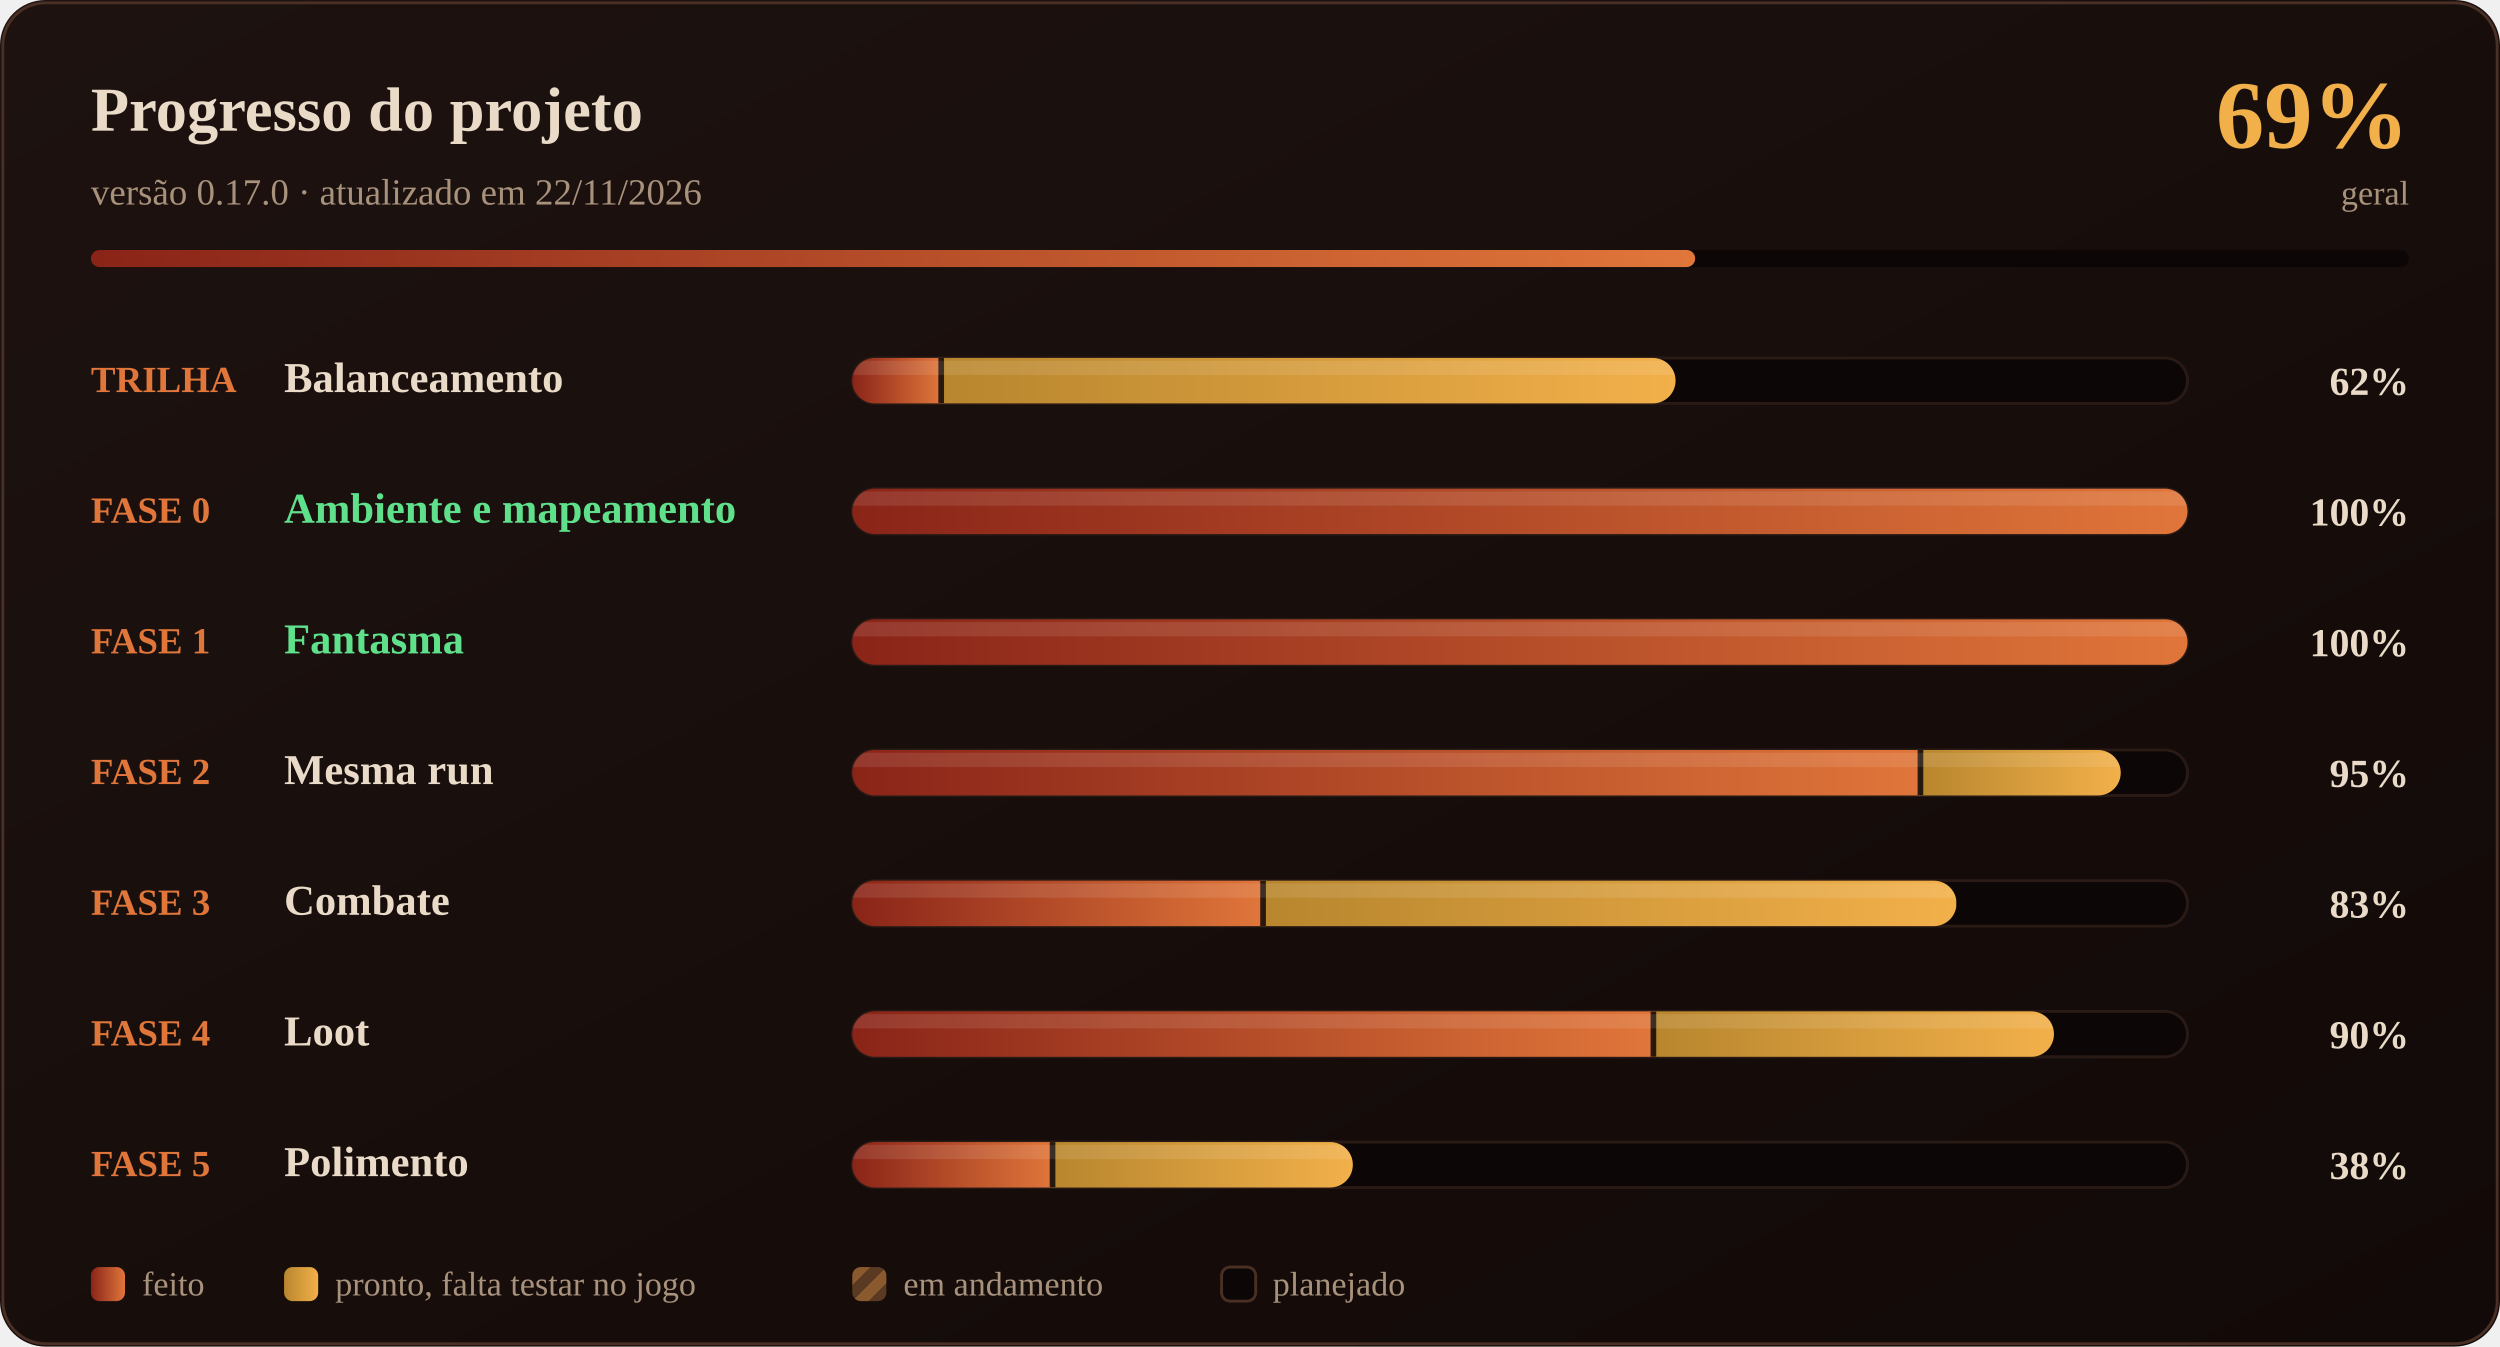
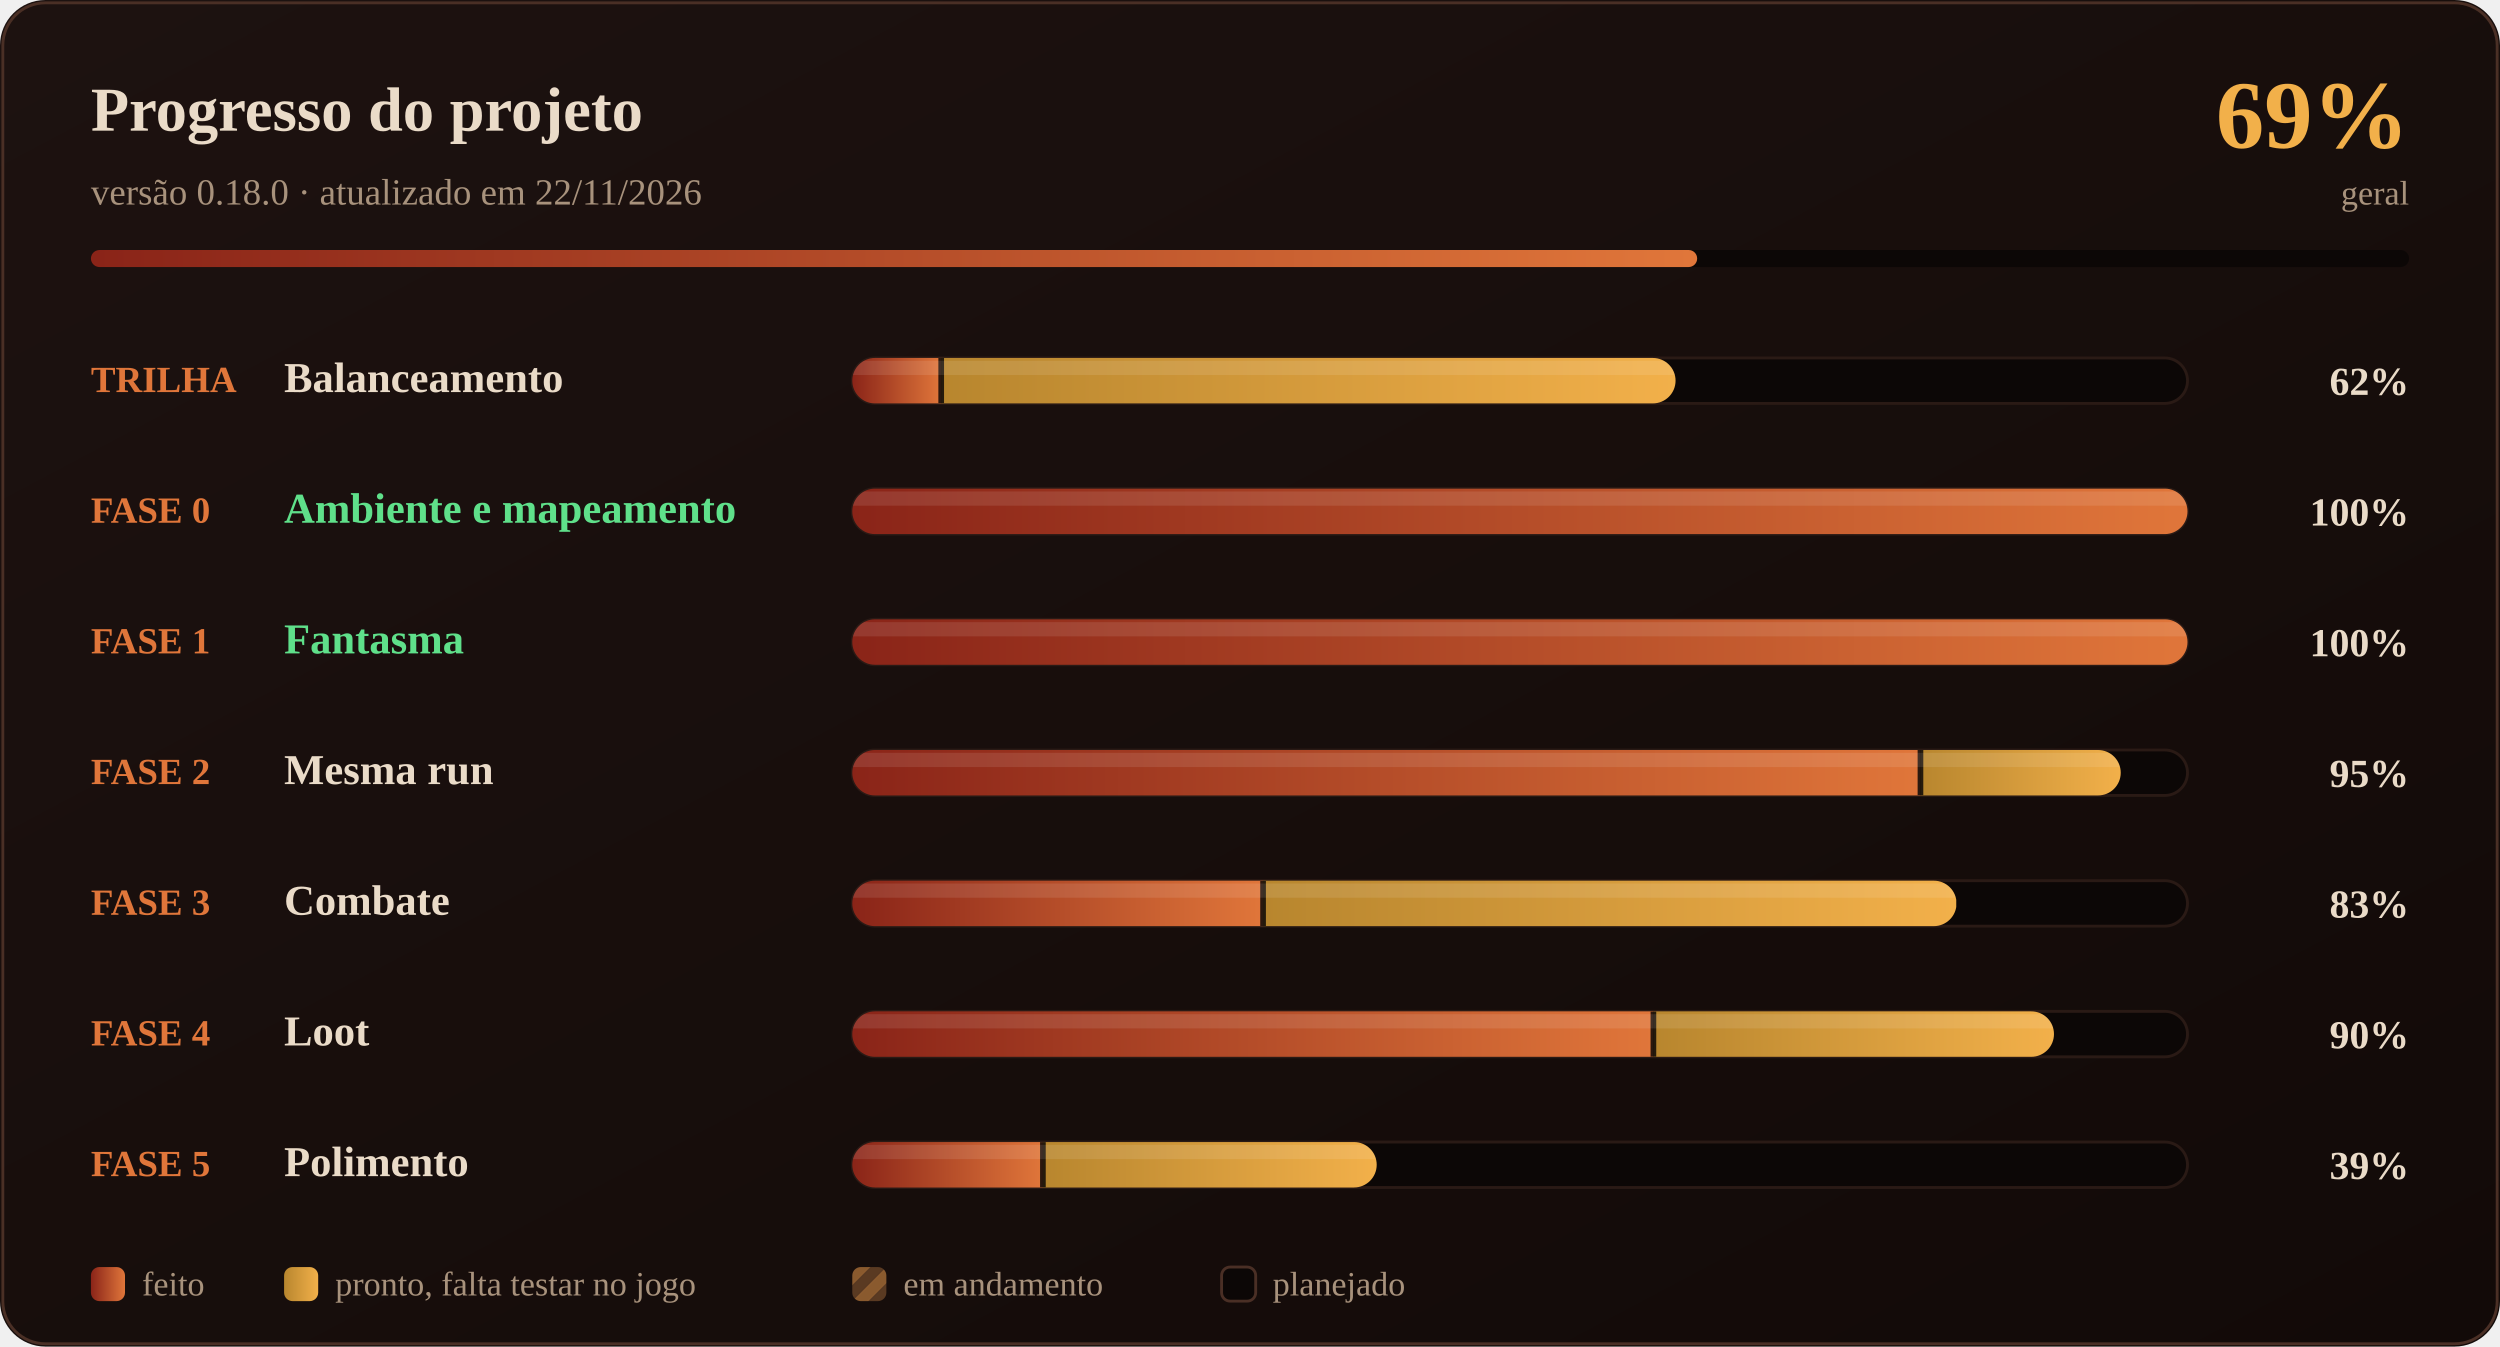
<svg xmlns="http://www.w3.org/2000/svg" width="880" height="474" viewBox="0 0 880 474" font-family="Georgia, 'Times New Roman', serif">
  <defs>
    <linearGradient id="fundo" x1="0" y1="0" x2="1" y2="1">
      <stop offset="0" stop-color="#1d1210" />
      <stop offset="1" stop-color="#120a08" />
    </linearGradient>
    <linearGradient id="fogo" x1="0" y1="0" x2="1" y2="0">
      <stop offset="0" stop-color="#8a2418" />
      <stop offset="1" stop-color="#e0763a" />
    </linearGradient>
    <linearGradient id="teste" x1="0" y1="0" x2="1" y2="0">
      <stop offset="0" stop-color="#b8862e" />
      <stop offset="1" stop-color="#f2b04a" />
    </linearGradient>
    <pattern id="andamento" width="8" height="8" patternUnits="userSpaceOnUse" patternTransform="rotate(45)">
      <rect width="8" height="8" fill="#5a3a22" />
      <rect width="4" height="8" fill="#8a5a2e" />
    </pattern>
  </defs>
  <rect width="880" height="474" rx="16" fill="url(#fundo)" />
  <rect x="1" y="1" width="878" height="472" rx="15" fill="none" stroke="#4a2f25" />
  <text x="32" y="46" fill="#eadbc8" font-size="22" font-weight="700">Progresso do projeto</text>
-   <text x="32" y="72" fill="#a8927c" font-size="13">versão 0.17.0 · atualizado em 22/11/2026</text>
+   <text x="32" y="72" fill="#a8927c" font-size="13">versão 0.18.0 · atualizado em 22/11/2026</text>
  <text x="848" y="52" fill="#f2b04a" font-size="34" font-weight="800" text-anchor="end">69%</text>
  <text x="848" y="72" fill="#a8927c" font-size="12" text-anchor="end">geral</text>
  <rect x="32" y="88" width="816" height="6" rx="3" fill="#0c0706" />
-   <rect x="32" y="88" width="564.7" height="6" rx="3" fill="url(#fogo)" />
+   <rect x="32" y="88" width="565.4" height="6" rx="3" fill="url(#fogo)" />
  <text x="32" y="138" fill="#e0763a" font-size="13" font-weight="700">TRILHA</text>
  <text x="100" y="138" fill="#eadbc8" font-size="15" font-weight="600">Balanceamento</text>
  <rect x="300" y="126" width="470" height="16" rx="8" fill="#0c0706" stroke="#2a1a15" />
  <clipPath id="barra0">
    <rect x="300" y="126" width="289.8" height="16" rx="8" />
  </clipPath>
  <g clip-path="url(#barra0)">
    <rect x="300.0" y="126" width="31.3" height="16" fill="url(#fogo)" />
    <rect x="331.3" y="126" width="258.5" height="16" fill="url(#teste)" />
    <rect x="330.3" y="126" width="2" height="16" fill="#0c0706" opacity="0.85" />
    <rect x="300" y="127" width="289.8" height="5" fill="#fff" opacity="0.10" />
  </g>
  <text x="848" y="139" fill="#eadbc8" font-size="14" font-weight="700" text-anchor="end">62%</text>
  <text x="32" y="184" fill="#e0763a" font-size="13" font-weight="700">FASE 0</text>
  <text x="100" y="184" fill="#5fe08a" font-size="15" font-weight="600">Ambiente e mapeamento</text>
  <rect x="300" y="172" width="470" height="16" rx="8" fill="#0c0706" stroke="#2a1a15" />
  <clipPath id="barra1">
    <rect x="300" y="172" width="470.0" height="16" rx="8" />
  </clipPath>
  <g clip-path="url(#barra1)">
    <rect x="300.0" y="172" width="470.0" height="16" fill="url(#fogo)" />
    <rect x="300" y="173" width="470.0" height="5" fill="#fff" opacity="0.10" />
  </g>
  <text x="848" y="185" fill="#eadbc8" font-size="14" font-weight="700" text-anchor="end">100%</text>
  <text x="32" y="230" fill="#e0763a" font-size="13" font-weight="700">FASE 1</text>
  <text x="100" y="230" fill="#5fe08a" font-size="15" font-weight="600">Fantasma</text>
  <rect x="300" y="218" width="470" height="16" rx="8" fill="#0c0706" stroke="#2a1a15" />
  <clipPath id="barra2">
    <rect x="300" y="218" width="470.0" height="16" rx="8" />
  </clipPath>
  <g clip-path="url(#barra2)">
    <rect x="300.0" y="218" width="470.0" height="16" fill="url(#fogo)" />
    <rect x="300" y="219" width="470.0" height="5" fill="#fff" opacity="0.10" />
  </g>
  <text x="848" y="231" fill="#eadbc8" font-size="14" font-weight="700" text-anchor="end">100%</text>
  <text x="32" y="276" fill="#e0763a" font-size="13" font-weight="700">FASE 2</text>
  <text x="100" y="276" fill="#eadbc8" font-size="15" font-weight="600">Mesma run</text>
  <rect x="300" y="264" width="470" height="16" rx="8" fill="#0c0706" stroke="#2a1a15" />
  <clipPath id="barra3">
    <rect x="300" y="264" width="446.5" height="16" rx="8" />
  </clipPath>
  <g clip-path="url(#barra3)">
    <rect x="300.0" y="264" width="376.0" height="16" fill="url(#fogo)" />
    <rect x="676.0" y="264" width="70.5" height="16" fill="url(#teste)" />
    <rect x="675.0" y="264" width="2" height="16" fill="#0c0706" opacity="0.85" />
    <rect x="300" y="265" width="446.5" height="5" fill="#fff" opacity="0.10" />
  </g>
  <text x="848" y="277" fill="#eadbc8" font-size="14" font-weight="700" text-anchor="end">95%</text>
  <text x="32" y="322" fill="#e0763a" font-size="13" font-weight="700">FASE 3</text>
  <text x="100" y="322" fill="#eadbc8" font-size="15" font-weight="600">Combate</text>
  <rect x="300" y="310" width="470" height="16" rx="8" fill="#0c0706" stroke="#2a1a15" />
  <clipPath id="barra4">
    <rect x="300" y="310" width="388.7" height="16" rx="8" />
  </clipPath>
  <g clip-path="url(#barra4)">
    <rect x="300.0" y="310" width="144.6" height="16" fill="url(#fogo)" />
    <rect x="444.6" y="310" width="244.0" height="16" fill="url(#teste)" />
    <rect x="443.6" y="310" width="2" height="16" fill="#0c0706" opacity="0.85" />
    <rect x="300" y="311" width="388.7" height="5" fill="#fff" opacity="0.10" />
  </g>
  <text x="848" y="323" fill="#eadbc8" font-size="14" font-weight="700" text-anchor="end">83%</text>
  <text x="32" y="368" fill="#e0763a" font-size="13" font-weight="700">FASE 4</text>
  <text x="100" y="368" fill="#eadbc8" font-size="15" font-weight="600">Loot</text>
  <rect x="300" y="356" width="470" height="16" rx="8" fill="#0c0706" stroke="#2a1a15" />
  <clipPath id="barra5">
    <rect x="300" y="356" width="423.0" height="16" rx="8" />
  </clipPath>
  <g clip-path="url(#barra5)">
    <rect x="300.0" y="356" width="282.0" height="16" fill="url(#fogo)" />
    <rect x="582.0" y="356" width="141.0" height="16" fill="url(#teste)" />
    <rect x="581.0" y="356" width="2" height="16" fill="#0c0706" opacity="0.85" />
    <rect x="300" y="357" width="423.0" height="5" fill="#fff" opacity="0.10" />
  </g>
  <text x="848" y="369" fill="#eadbc8" font-size="14" font-weight="700" text-anchor="end">90%</text>
  <text x="32" y="414" fill="#e0763a" font-size="13" font-weight="700">FASE 5</text>
  <text x="100" y="414" fill="#eadbc8" font-size="15" font-weight="600">Polimento</text>
  <rect x="300" y="402" width="470" height="16" rx="8" fill="#0c0706" stroke="#2a1a15" />
  <clipPath id="barra6">
-     <rect x="300" y="402" width="176.2" height="16" rx="8" />
+     <rect x="300" y="402" width="184.6" height="16" rx="8" />
  </clipPath>
  <g clip-path="url(#barra6)">
-     <rect x="300.0" y="402" width="70.5" height="16" fill="url(#fogo)" />
-     <rect x="370.5" y="402" width="105.8" height="16" fill="url(#teste)" />
-     <rect x="369.5" y="402" width="2" height="16" fill="#0c0706" opacity="0.85" />
-     <rect x="300" y="403" width="176.2" height="5" fill="#fff" opacity="0.10" />
+     <rect x="300.0" y="402" width="67.1" height="16" fill="url(#fogo)" />
+     <rect x="367.1" y="402" width="117.5" height="16" fill="url(#teste)" />
+     <rect x="366.1" y="402" width="2" height="16" fill="#0c0706" opacity="0.85" />
+     <rect x="300" y="403" width="184.6" height="5" fill="#fff" opacity="0.10" />
  </g>
-   <text x="848" y="415" fill="#eadbc8" font-size="14" font-weight="700" text-anchor="end">38%</text>
+   <text x="848" y="415" fill="#eadbc8" font-size="14" font-weight="700" text-anchor="end">39%</text>
  <rect x="32" y="446" width="12" height="12" rx="3" fill="url(#fogo)" />
  <text x="50" y="456" fill="#a8927c" font-size="12">feito</text>
  <rect x="100" y="446" width="12" height="12" rx="3" fill="url(#teste)" />
  <text x="118" y="456" fill="#a8927c" font-size="12">pronto, falta testar no jogo</text>
  <rect x="300" y="446" width="12" height="12" rx="3" fill="url(#andamento)" />
  <text x="318" y="456" fill="#a8927c" font-size="12">em andamento</text>
  <rect x="430" y="446" width="12" height="12" rx="3" fill="#0c0706" stroke="#4a2f25" />
  <text x="448" y="456" fill="#a8927c" font-size="12">planejado</text>
</svg>
